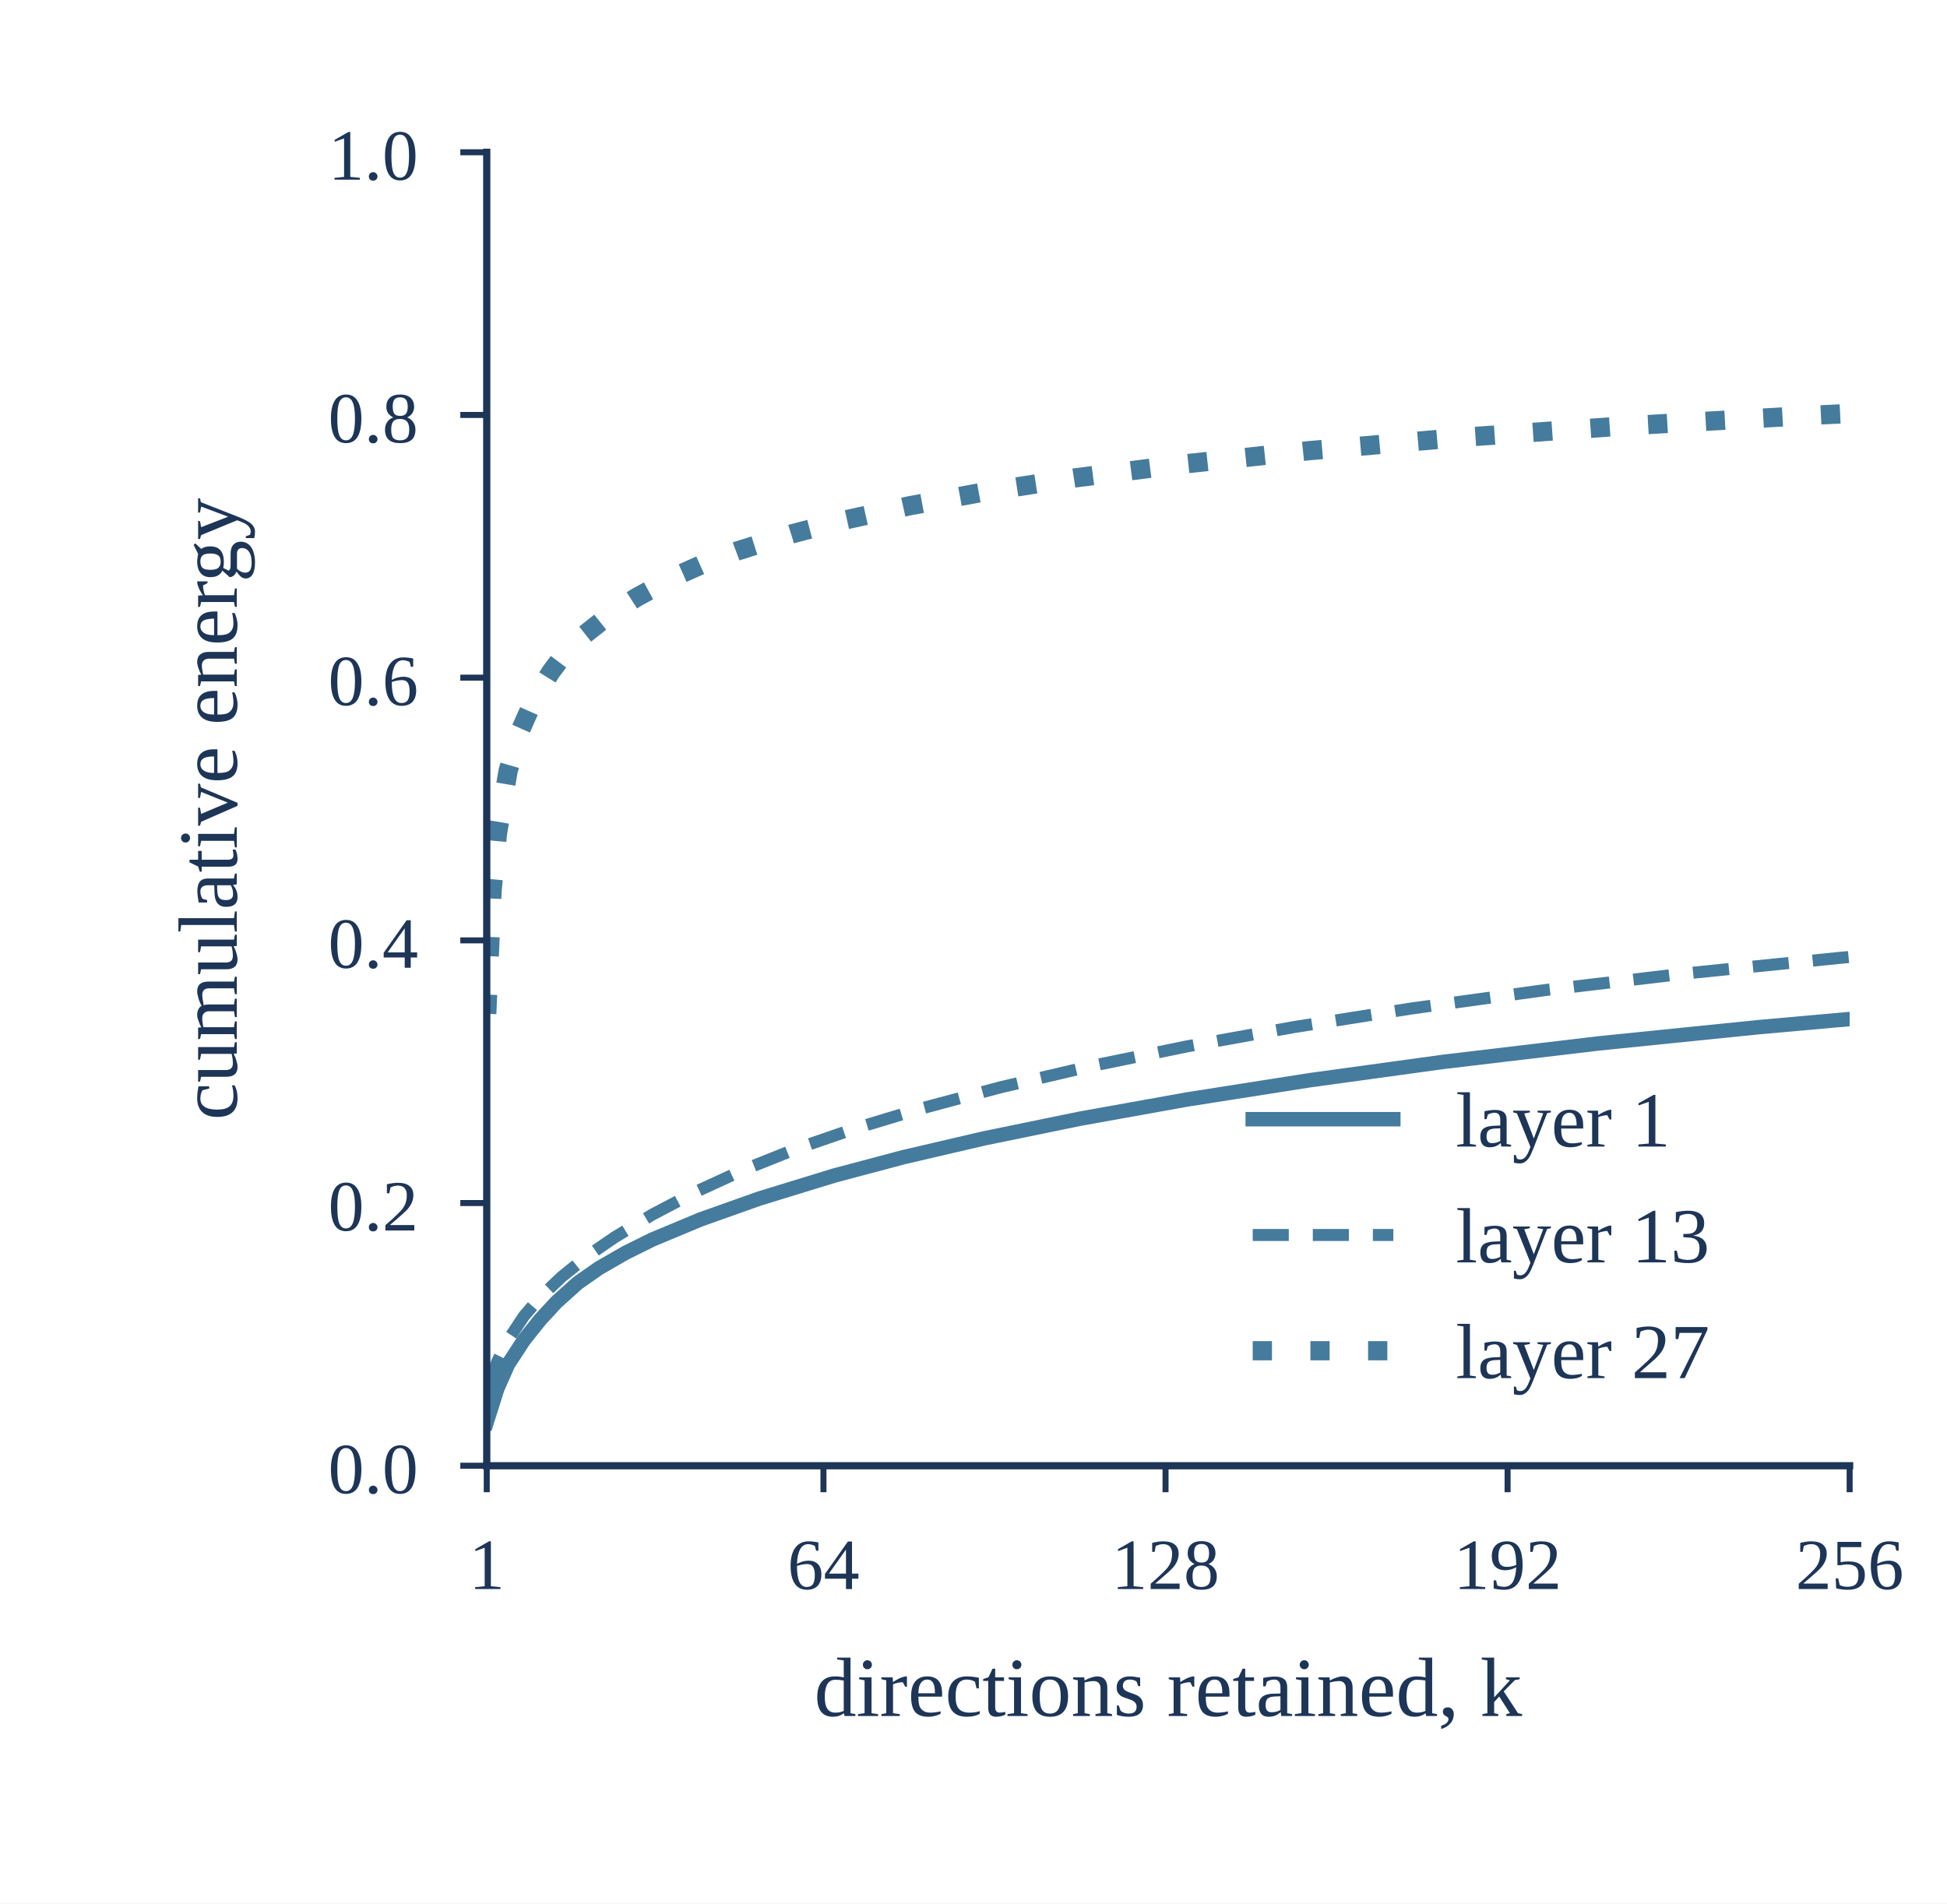
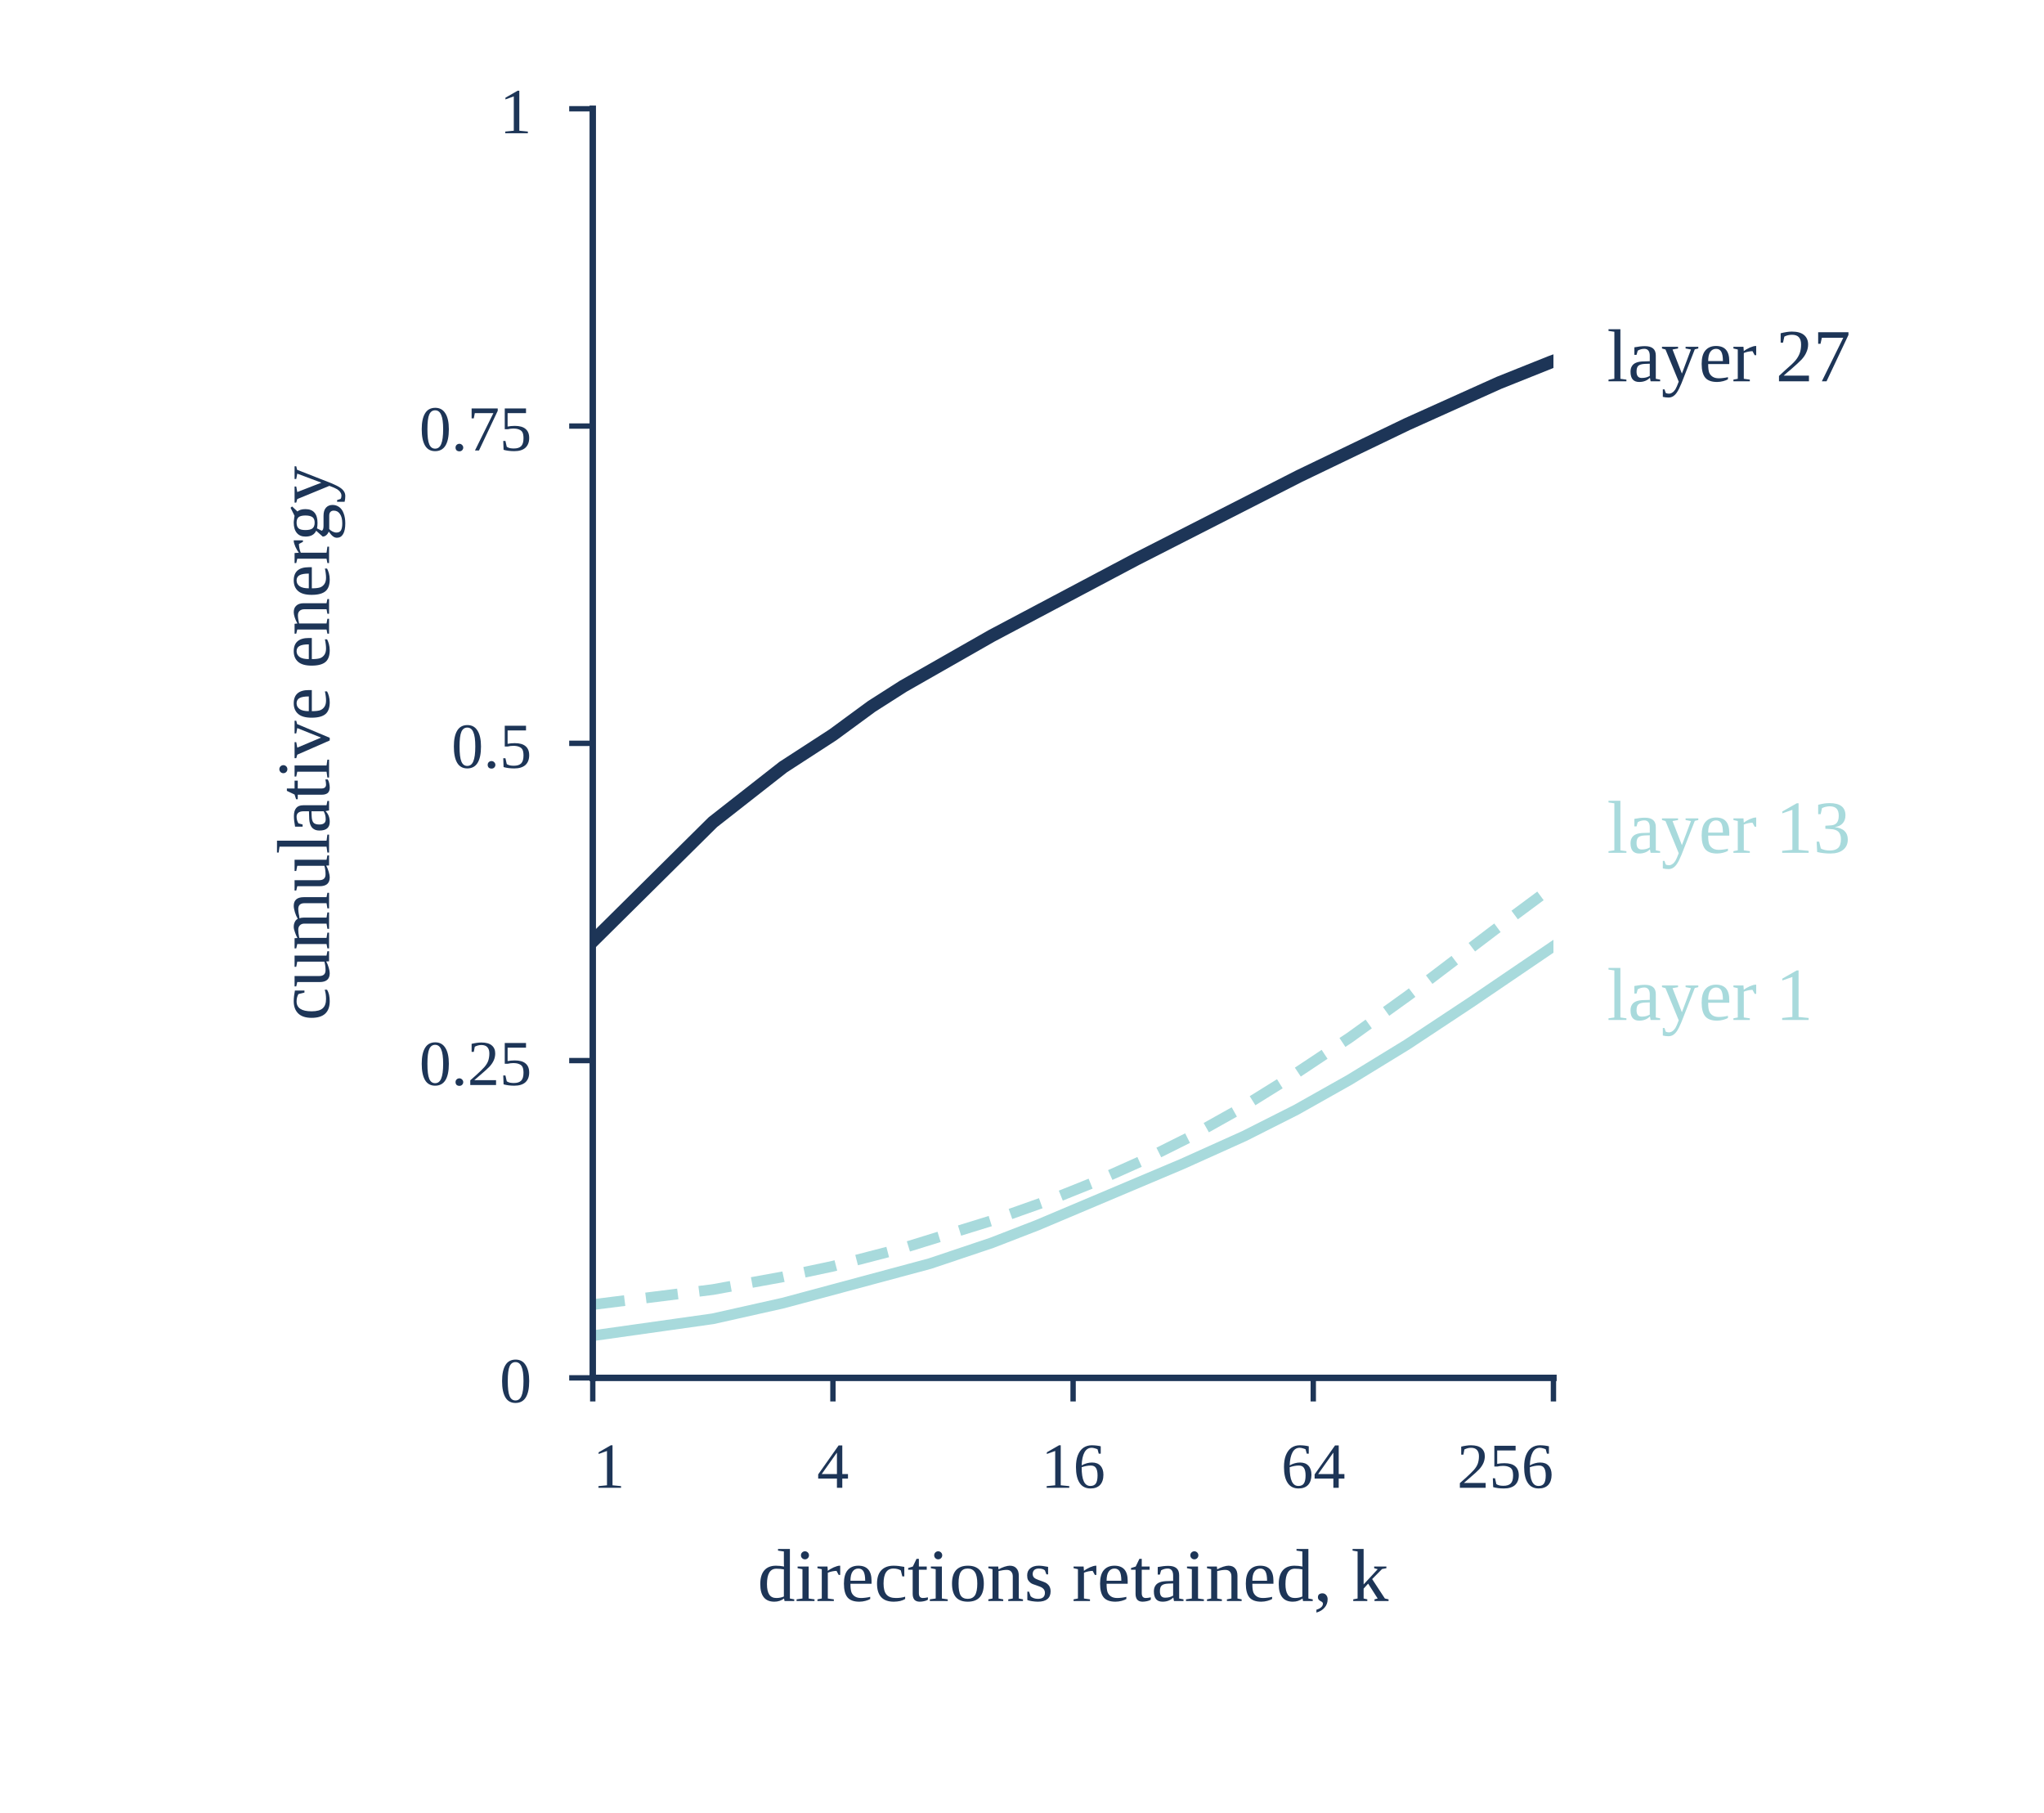
- <svg xmlns="http://www.w3.org/2000/svg" xmlns:xlink="http://www.w3.org/1999/xlink" width="162pt" height="158.4pt" viewBox="0 0 162 158.4" version="1.1">
+ <svg xmlns="http://www.w3.org/2000/svg" xmlns:xlink="http://www.w3.org/1999/xlink" width="190.8pt" height="169.2pt" viewBox="0 0 190.8 169.2" version="1.1">
  <defs>
    <style type="text/css">*{stroke-linejoin: round; stroke-linecap: butt}</style>
  </defs>
  <g id="figure_1">
    <g id="patch_1">
-       <path d="M 0 158.4 L 162 158.4 L 162 0 L 0 0 z " style="fill: #ffffff" />
+       <path d="M 0 169.2 L 190.8 169.2 L 190.8 0 L 0 0 z " style="fill: #ffffff" />
    </g>
    <g id="axes_1">
      <g id="patch_2">
-         <path d="M 40.5 121.968 L 153.9 121.968 L 153.9 12.672 L 40.5 12.672 z " style="fill: #ffffff" />
+         <path d="M 55.332 128.592 L 145.008 128.592 L 145.008 10.152 L 55.332 10.152 z " style="fill: #ffffff" />
      </g>
      <g id="matplotlib.axis_1">
        <g id="xtick_1">
          <g id="line2d_1">
            <defs>
-               <path id="md328b9f537" d="M 0 0 L 0 2.2 " style="stroke: #1d3557; stroke-width: 0.5" />
+               <path id="m99fc166fd2" d="M 0 0 L 0 2.2 " style="stroke: #1d3557; stroke-width: 0.5" />
            </defs>
            <g>
-               <use xlink:href="#md328b9f537" x="40.5" y="121.968" style="fill: #1d3557; stroke: #1d3557; stroke-width: 0.5" />
+               <use xlink:href="#m99fc166fd2" x="55.332" y="128.592" style="fill: #1d3557; stroke: #1d3557; stroke-width: 0.5" />
            </g>
          </g>
          <g id="text_1">
-             <text style="font-size: 6px; font-family: 'Times New Roman', 'Liberation Serif', 'DejaVu Serif', serif; text-anchor: middle; fill: #1d3557" x="40.5" y="132.227" transform="rotate(-0 40.5 132.2271)">1</text>
+             <text style="font-size: 6px; font-family: 'Times New Roman', 'Liberation Serif', 'DejaVu Serif', serif; text-anchor: start; fill: #1d3557" x="55.332" y="138.851" transform="rotate(-0 55.332 138.8511)">1</text>
          </g>
        </g>
        <g id="xtick_2">
          <g id="line2d_2">
            <g>
-               <use xlink:href="#md328b9f537" x="68.516" y="121.968" style="fill: #1d3557; stroke: #1d3557; stroke-width: 0.5" />
+               <use xlink:href="#m99fc166fd2" x="77.751" y="128.592" style="fill: #1d3557; stroke: #1d3557; stroke-width: 0.5" />
            </g>
          </g>
          <g id="text_2">
-             <text style="font-size: 6px; font-family: 'Times New Roman', 'Liberation Serif', 'DejaVu Serif', serif; text-anchor: middle; fill: #1d3557" x="68.516" y="132.227" transform="rotate(-0 68.51647 132.2271)">64</text>
+             <text style="font-size: 6px; font-family: 'Times New Roman', 'Liberation Serif', 'DejaVu Serif', serif; text-anchor: middle; fill: #1d3557" x="77.751" y="138.851" transform="rotate(-0 77.751 138.8511)">4</text>
          </g>
        </g>
        <g id="xtick_3">
          <g id="line2d_3">
            <g>
-               <use xlink:href="#md328b9f537" x="96.978" y="121.968" style="fill: #1d3557; stroke: #1d3557; stroke-width: 0.5" />
+               <use xlink:href="#m99fc166fd2" x="100.17" y="128.592" style="fill: #1d3557; stroke: #1d3557; stroke-width: 0.5" />
            </g>
          </g>
          <g id="text_3">
-             <text style="font-size: 6px; font-family: 'Times New Roman', 'Liberation Serif', 'DejaVu Serif', serif; text-anchor: middle; fill: #1d3557" x="96.978" y="132.227" transform="rotate(-0 96.97765 132.2271)">128</text>
+             <text style="font-size: 6px; font-family: 'Times New Roman', 'Liberation Serif', 'DejaVu Serif', serif; text-anchor: middle; fill: #1d3557" x="100.17" y="138.851" transform="rotate(-0 100.17 138.8511)">16</text>
          </g>
        </g>
        <g id="xtick_4">
          <g id="line2d_4">
            <g>
-               <use xlink:href="#md328b9f537" x="125.439" y="121.968" style="fill: #1d3557; stroke: #1d3557; stroke-width: 0.5" />
+               <use xlink:href="#m99fc166fd2" x="122.589" y="128.592" style="fill: #1d3557; stroke: #1d3557; stroke-width: 0.5" />
            </g>
          </g>
          <g id="text_4">
-             <text style="font-size: 6px; font-family: 'Times New Roman', 'Liberation Serif', 'DejaVu Serif', serif; text-anchor: middle; fill: #1d3557" x="125.439" y="132.227" transform="rotate(-0 125.4388 132.2271)">192</text>
+             <text style="font-size: 6px; font-family: 'Times New Roman', 'Liberation Serif', 'DejaVu Serif', serif; text-anchor: middle; fill: #1d3557" x="122.589" y="138.851" transform="rotate(-0 122.589 138.8511)">64</text>
          </g>
        </g>
        <g id="xtick_5">
          <g id="line2d_5">
            <g>
-               <use xlink:href="#md328b9f537" x="153.9" y="121.968" style="fill: #1d3557; stroke: #1d3557; stroke-width: 0.5" />
+               <use xlink:href="#m99fc166fd2" x="145.008" y="128.592" style="fill: #1d3557; stroke: #1d3557; stroke-width: 0.5" />
            </g>
          </g>
          <g id="text_5">
-             <text style="font-size: 6px; font-family: 'Times New Roman', 'Liberation Serif', 'DejaVu Serif', serif; text-anchor: middle; fill: #1d3557" x="153.9" y="132.227" transform="rotate(-0 153.9 132.2271)">256</text>
+             <text style="font-size: 6px; font-family: 'Times New Roman', 'Liberation Serif', 'DejaVu Serif', serif; text-anchor: end; fill: #1d3557" x="145.008" y="138.851" transform="rotate(-0 145.008 138.8511)">256</text>
          </g>
        </g>
        <g id="text_6">
-           <text style="font-size: 7px; font-family: 'Times New Roman', 'Liberation Serif', 'DejaVu Serif', serif; text-anchor: middle; fill: #1d3557" x="97.2" y="142.794" transform="rotate(-0 97.2 142.7938)">directions retained, k</text>
+           <text style="font-size: 7px; font-family: 'Times New Roman', 'Liberation Serif', 'DejaVu Serif', serif; text-anchor: middle; fill: #1d3557" x="100.17" y="149.418" transform="rotate(-0 100.17 149.4178)">directions retained, k</text>
        </g>
      </g>
      <g id="matplotlib.axis_2">
        <g id="ytick_1">
          <g id="line2d_6">
            <defs>
-               <path id="m432ff7b75f" d="M 0 0 L -2.2 0 " style="stroke: #1d3557; stroke-width: 0.5" />
+               <path id="me31db7318e" d="M 0 0 L -2.2 0 " style="stroke: #1d3557; stroke-width: 0.5" />
            </defs>
            <g>
-               <use xlink:href="#m432ff7b75f" x="40.5" y="121.968" style="fill: #1d3557; stroke: #1d3557; stroke-width: 0.5" />
+               <use xlink:href="#me31db7318e" x="55.332" y="128.592" style="fill: #1d3557; stroke: #1d3557; stroke-width: 0.5" />
            </g>
          </g>
          <g id="text_7">
-             <text style="font-size: 6px; font-family: 'Times New Roman', 'Liberation Serif', 'DejaVu Serif', serif; text-anchor: end; fill: #1d3557" x="34.8" y="124.248" transform="rotate(-0 34.8 124.2475)">0.0</text>
+             <text style="font-size: 6px; font-family: 'Times New Roman', 'Liberation Serif', 'DejaVu Serif', serif; text-anchor: end; fill: #1d3557" x="49.632" y="130.872" transform="rotate(-0 49.632 130.8715)">0</text>
          </g>
        </g>
        <g id="ytick_2">
          <g id="line2d_7">
            <g>
-               <use xlink:href="#m432ff7b75f" x="40.5" y="100.109" style="fill: #1d3557; stroke: #1d3557; stroke-width: 0.5" />
+               <use xlink:href="#me31db7318e" x="55.332" y="98.982" style="fill: #1d3557; stroke: #1d3557; stroke-width: 0.5" />
            </g>
          </g>
          <g id="text_8">
-             <text style="font-size: 6px; font-family: 'Times New Roman', 'Liberation Serif', 'DejaVu Serif', serif; text-anchor: end; fill: #1d3557" x="34.8" y="102.388" transform="rotate(-0 34.8 102.3883)">0.2</text>
+             <text style="font-size: 6px; font-family: 'Times New Roman', 'Liberation Serif', 'DejaVu Serif', serif; text-anchor: end; fill: #1d3557" x="49.632" y="101.262" transform="rotate(-0 49.632 101.2615)">0.25</text>
          </g>
        </g>
        <g id="ytick_3">
          <g id="line2d_8">
            <g>
-               <use xlink:href="#m432ff7b75f" x="40.5" y="78.25" style="fill: #1d3557; stroke: #1d3557; stroke-width: 0.5" />
+               <use xlink:href="#me31db7318e" x="55.332" y="69.372" style="fill: #1d3557; stroke: #1d3557; stroke-width: 0.5" />
            </g>
          </g>
          <g id="text_9">
-             <text style="font-size: 6px; font-family: 'Times New Roman', 'Liberation Serif', 'DejaVu Serif', serif; text-anchor: end; fill: #1d3557" x="34.8" y="80.529" transform="rotate(-0 34.8 80.52913)">0.4</text>
+             <text style="font-size: 6px; font-family: 'Times New Roman', 'Liberation Serif', 'DejaVu Serif', serif; text-anchor: end; fill: #1d3557" x="49.632" y="71.652" transform="rotate(-0 49.632 71.65153)">0.5</text>
          </g>
        </g>
        <g id="ytick_4">
          <g id="line2d_9">
            <g>
-               <use xlink:href="#m432ff7b75f" x="40.5" y="56.39" style="fill: #1d3557; stroke: #1d3557; stroke-width: 0.5" />
+               <use xlink:href="#me31db7318e" x="55.332" y="39.762" style="fill: #1d3557; stroke: #1d3557; stroke-width: 0.5" />
            </g>
          </g>
          <g id="text_10">
-             <text style="font-size: 6px; font-family: 'Times New Roman', 'Liberation Serif', 'DejaVu Serif', serif; text-anchor: end; fill: #1d3557" x="34.8" y="58.67" transform="rotate(-0 34.8 58.66993)">0.6</text>
+             <text style="font-size: 6px; font-family: 'Times New Roman', 'Liberation Serif', 'DejaVu Serif', serif; text-anchor: end; fill: #1d3557" x="49.632" y="42.042" transform="rotate(-0 49.632 42.04153)">0.75</text>
          </g>
        </g>
        <g id="ytick_5">
          <g id="line2d_10">
            <g>
-               <use xlink:href="#m432ff7b75f" x="40.5" y="34.531" style="fill: #1d3557; stroke: #1d3557; stroke-width: 0.5" />
+               <use xlink:href="#me31db7318e" x="55.332" y="10.152" style="fill: #1d3557; stroke: #1d3557; stroke-width: 0.5" />
            </g>
          </g>
          <g id="text_11">
-             <text style="font-size: 6px; font-family: 'Times New Roman', 'Liberation Serif', 'DejaVu Serif', serif; text-anchor: end; fill: #1d3557" x="34.8" y="36.811" transform="rotate(-0 34.8 36.81073)">0.8</text>
+             <text style="font-size: 6px; font-family: 'Times New Roman', 'Liberation Serif', 'DejaVu Serif', serif; text-anchor: end; fill: #1d3557" x="49.632" y="12.432" transform="rotate(-0 49.632 12.43153)">1</text>
          </g>
        </g>
-         <g id="ytick_6">
-           <g id="line2d_11">
-             <g>
-               <use xlink:href="#m432ff7b75f" x="40.5" y="12.672" style="fill: #1d3557; stroke: #1d3557; stroke-width: 0.5" />
-             </g>
-           </g>
-           <g id="text_12">
-             <text style="font-size: 6px; font-family: 'Times New Roman', 'Liberation Serif', 'DejaVu Serif', serif; text-anchor: end; fill: #1d3557" x="34.8" y="14.952" transform="rotate(-0 34.8 14.95153)">1.0</text>
-           </g>
-         </g>
-         <g id="text_13">
-           <text style="font-size: 7px; font-family: 'Times New Roman', 'Liberation Serif', 'DejaVu Serif', serif; text-anchor: middle; fill: #1d3557" x="19.703" y="67.32" transform="rotate(-90 19.70281 67.32)">cumulative energy</text>
+         <g id="text_12">
+           <text style="font-size: 7px; font-family: 'Times New Roman', 'Liberation Serif', 'DejaVu Serif', serif; text-anchor: middle; fill: #1d3557" x="30.717" y="69.372" transform="rotate(-90 30.71731 69.372)">cumulative energy</text>
        </g>
      </g>
+       <g id="line2d_11">
+         <path d="M 55.332 124.658 L 66.541 123.078 L 73.099 121.609 L 86.801 117.929 L 92.569 115.992 L 96.812 114.349 L 110.336 108.64 L 116.158 106.019 L 120.997 103.576 L 125.994 100.763 L 131.348 97.484 L 137.306 93.544 L 145.008 88.31 L 145.008 88.31 " clip-path="url(#pd9ed4b4db8)" style="fill: none; stroke: #a8dadc; stroke-linecap: square" />
+       </g>
      <g id="line2d_12">
-         <path d="M 40.5 118.338 L 41.389 115.524 L 42.279 113.518 L 43.613 111.482 L 44.947 109.814 L 46.281 108.368 L 48.06 106.765 L 49.839 105.522 L 52.062 104.242 L 54.286 103.141 L 58.288 101.472 L 63.18 99.734 L 69.406 97.823 L 75.187 96.287 L 81.858 94.732 L 89.862 93.089 L 98.756 91.492 L 108.985 89.886 L 120.102 88.358 L 132.999 86.826 L 146.34 85.471 L 153.9 84.796 L 153.9 84.796 " clip-path="url(#p1034f627ed)" style="fill: none; stroke: #457b9d; stroke-width: 1.2; stroke-linecap: square" />
+         <path d="M 55.332 121.753 L 66.541 120.351 L 73.099 119.159 L 77.751 118.171 L 84.308 116.473 L 92.569 113.918 L 98.011 111.988 L 102.075 110.358 L 106.727 108.279 L 110.866 106.212 L 115.387 103.681 L 120.138 100.726 L 125.994 96.837 L 131.494 92.881 L 139.491 86.803 L 145.008 82.712 L 145.008 82.712 " clip-path="url(#pd9ed4b4db8)" style="fill: none; stroke-dasharray: 3,2; stroke-dashoffset: 0; stroke: #a8dadc" />
      </g>
      <g id="line2d_13">
-         <path d="M 40.5 115.657 L 41.389 113.263 L 42.279 111.494 L 43.613 109.49 L 44.947 107.949 L 46.726 106.254 L 48.949 104.464 L 51.173 102.937 L 54.286 101.063 L 57.844 99.196 L 61.846 97.355 L 66.293 95.577 L 71.185 93.892 L 76.521 92.276 L 83.192 90.489 L 90.752 88.718 L 98.756 87.073 L 107.651 85.468 L 117.434 83.918 L 128.552 82.389 L 140.114 81.017 L 153.011 79.712 L 153.9 79.63 L 153.9 79.63 " clip-path="url(#p1034f627ed)" style="fill: none; stroke-dasharray: 3,2; stroke-dashoffset: 0; stroke: #457b9d" />
-       </g>
-       <g id="line2d_14">
-         <path d="M 40.5 84.359 L 40.945 74.113 L 41.389 69.371 L 42.279 64.141 L 43.168 61.066 L 44.502 58.059 L 45.836 55.909 L 46.726 54.726 L 48.505 52.914 L 50.728 51.146 L 52.952 49.716 L 56.065 48.016 L 58.733 46.826 L 61.401 45.83 L 65.848 44.433 L 70.295 43.273 L 75.632 42.096 L 81.858 40.939 L 89.418 39.772 L 98.312 38.63 L 108.985 37.496 L 121.436 36.41 L 135.222 35.436 L 150.787 34.556 L 153.9 34.406 L 153.9 34.406 " clip-path="url(#p1034f627ed)" style="fill: none; stroke-dasharray: 1.6,3.2; stroke-dashoffset: 0; stroke: #457b9d; stroke-width: 1.6" />
+         <path d="M 55.332 87.837 L 66.541 76.733 L 73.099 71.594 L 77.751 68.577 L 81.36 65.927 L 84.308 64.046 L 92.569 59.336 L 106.039 52.201 L 121.273 44.434 L 131.348 39.588 L 139.929 35.726 L 144.753 33.797 L 145.008 33.705 L 145.008 33.705 " clip-path="url(#pd9ed4b4db8)" style="fill: none; stroke: #1d3557; stroke-width: 1.2; stroke-linecap: square" />
      </g>
      <g id="patch_3">
-         <path d="M 40.5 121.968 L 40.5 12.672 " style="fill: none; stroke: #1d3557; stroke-width: 0.6; stroke-linejoin: miter; stroke-linecap: square" />
+         <path d="M 55.332 128.592 L 55.332 10.152 " style="fill: none; stroke: #1d3557; stroke-width: 0.6; stroke-linejoin: miter; stroke-linecap: square" />
      </g>
      <g id="patch_4">
-         <path d="M 40.5 121.968 L 153.9 121.968 " style="fill: none; stroke: #1d3557; stroke-width: 0.6; stroke-linejoin: miter; stroke-linecap: square" />
+         <path d="M 55.332 128.592 L 145.008 128.592 " style="fill: none; stroke: #1d3557; stroke-width: 0.6; stroke-linejoin: miter; stroke-linecap: square" />
      </g>
-       <g id="legend_1">
-         <g id="line2d_15">
-           <path d="M 104.232 93.132 L 110.082 93.132 L 115.932 93.132 " style="fill: none; stroke: #457b9d; stroke-width: 1.2; stroke-linecap: square" />
-         </g>
-         <g id="text_14">
-           <text style="font-size: 6.5px; font-family: 'Times New Roman', 'Liberation Serif', 'DejaVu Serif', serif; text-anchor: start; fill: #1d3557" x="121.132" y="95.407" transform="rotate(-0 121.1319 95.40738)">layer 1</text>
-         </g>
-         <g id="line2d_16">
-           <path d="M 104.232 102.766 L 110.082 102.766 L 115.932 102.766 " style="fill: none; stroke-dasharray: 3,2; stroke-dashoffset: 0; stroke: #457b9d" />
-         </g>
-         <g id="text_15">
-           <text style="font-size: 6.5px; font-family: 'Times New Roman', 'Liberation Serif', 'DejaVu Serif', serif; text-anchor: start; fill: #1d3557" x="121.132" y="105.041" transform="rotate(-0 121.1319 105.0406)">layer 13</text>
-         </g>
-         <g id="line2d_17">
-           <path d="M 104.232 112.399 L 110.082 112.399 L 115.932 112.399 " style="fill: none; stroke-dasharray: 1.6,3.2; stroke-dashoffset: 0; stroke: #457b9d; stroke-width: 1.6" />
-         </g>
-         <g id="text_16">
-           <text style="font-size: 6.5px; font-family: 'Times New Roman', 'Liberation Serif', 'DejaVu Serif', serif; text-anchor: start; fill: #1d3557" x="121.132" y="114.674" transform="rotate(-0 121.1319 114.6738)">layer 27</text>
-         </g>
+       <g id="text_13">
+         <text style="font-size: 7px; font-family: 'Times New Roman', 'Liberation Serif', 'DejaVu Serif', serif; text-anchor: start; fill: #1d3557" x="150.008" y="35.587" transform="rotate(-0 150.008 35.58662)">layer 27</text>
+       </g>
+       <g id="text_14">
+         <text style="font-size: 7px; font-family: 'Times New Roman', 'Liberation Serif', 'DejaVu Serif', serif; text-anchor: start; fill: #a8dadc" x="150.008" y="79.594" transform="rotate(-0 150.008 79.59395)">layer 13</text>
+       </g>
+       <g id="text_15">
+         <text style="font-size: 7px; font-family: 'Times New Roman', 'Liberation Serif', 'DejaVu Serif', serif; text-anchor: start; fill: #a8dadc" x="150.008" y="95.192" transform="rotate(-0 150.008 95.19192)">layer 1</text>
      </g>
    </g>
  </g>
  <defs>
-     <clipPath id="p1034f627ed">
-       <rect x="40.5" y="12.672" width="113.4" height="109.296" />
+     <clipPath id="pd9ed4b4db8">
+       <rect x="55.332" y="10.152" width="89.676" height="118.44" />
    </clipPath>
  </defs>
</svg>
